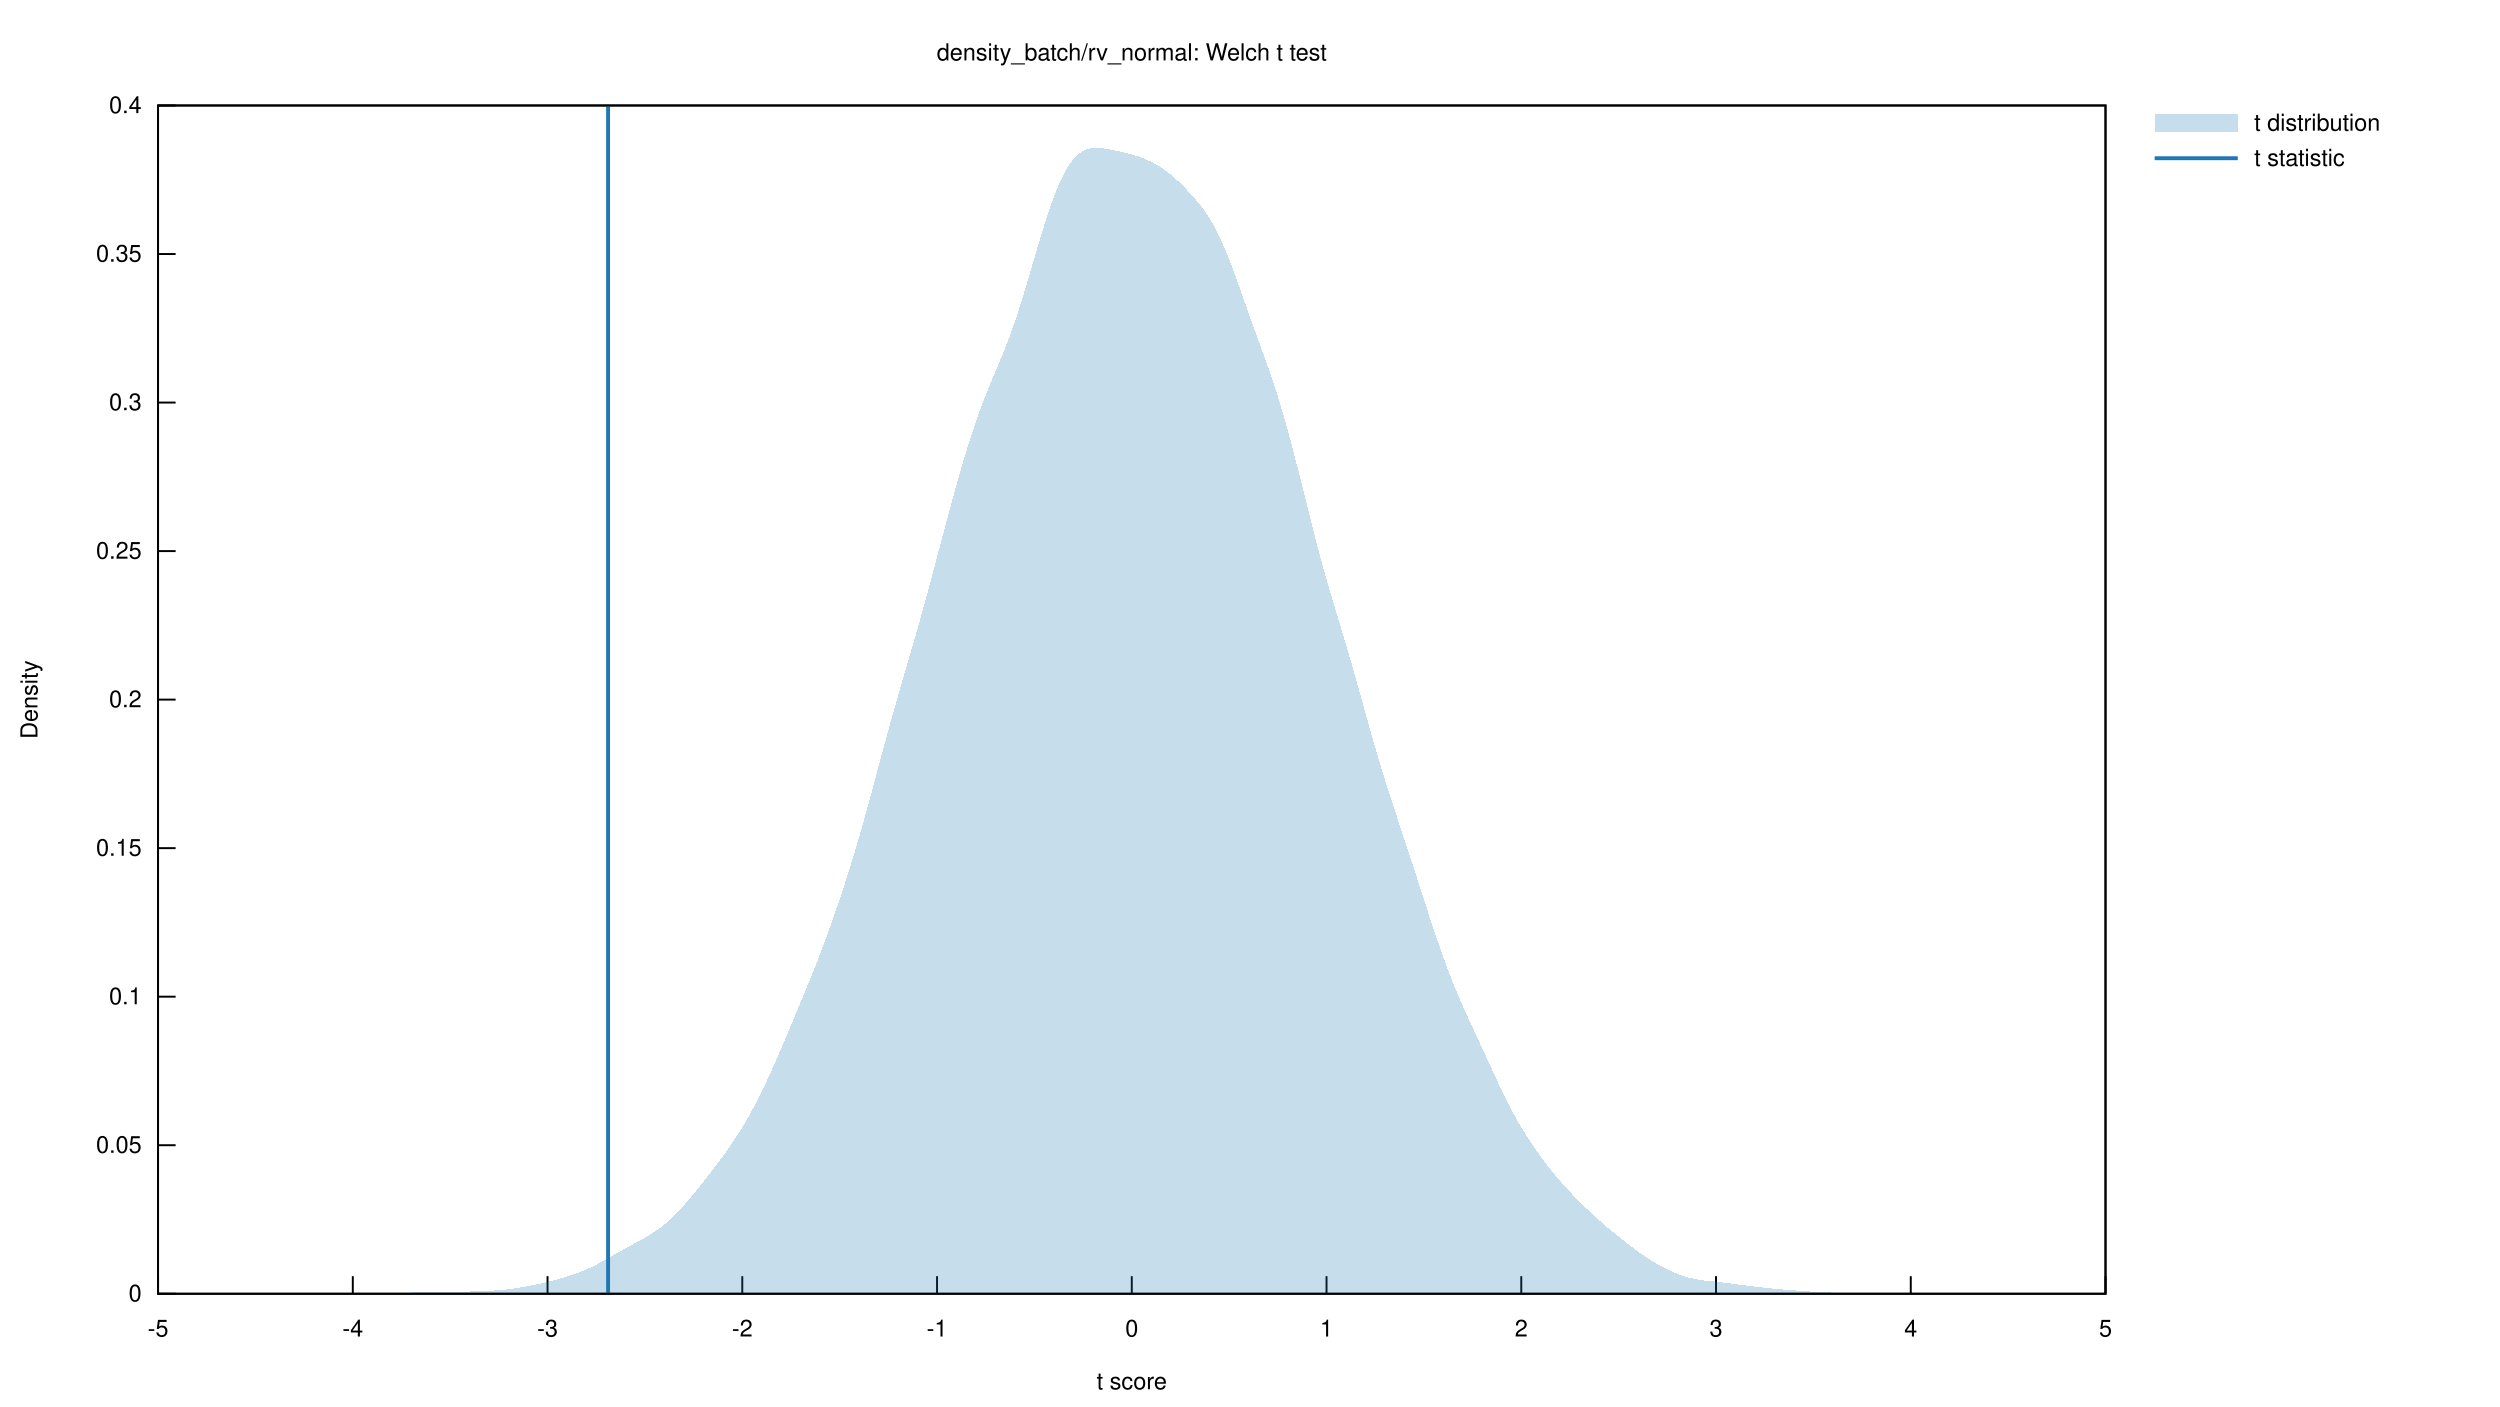
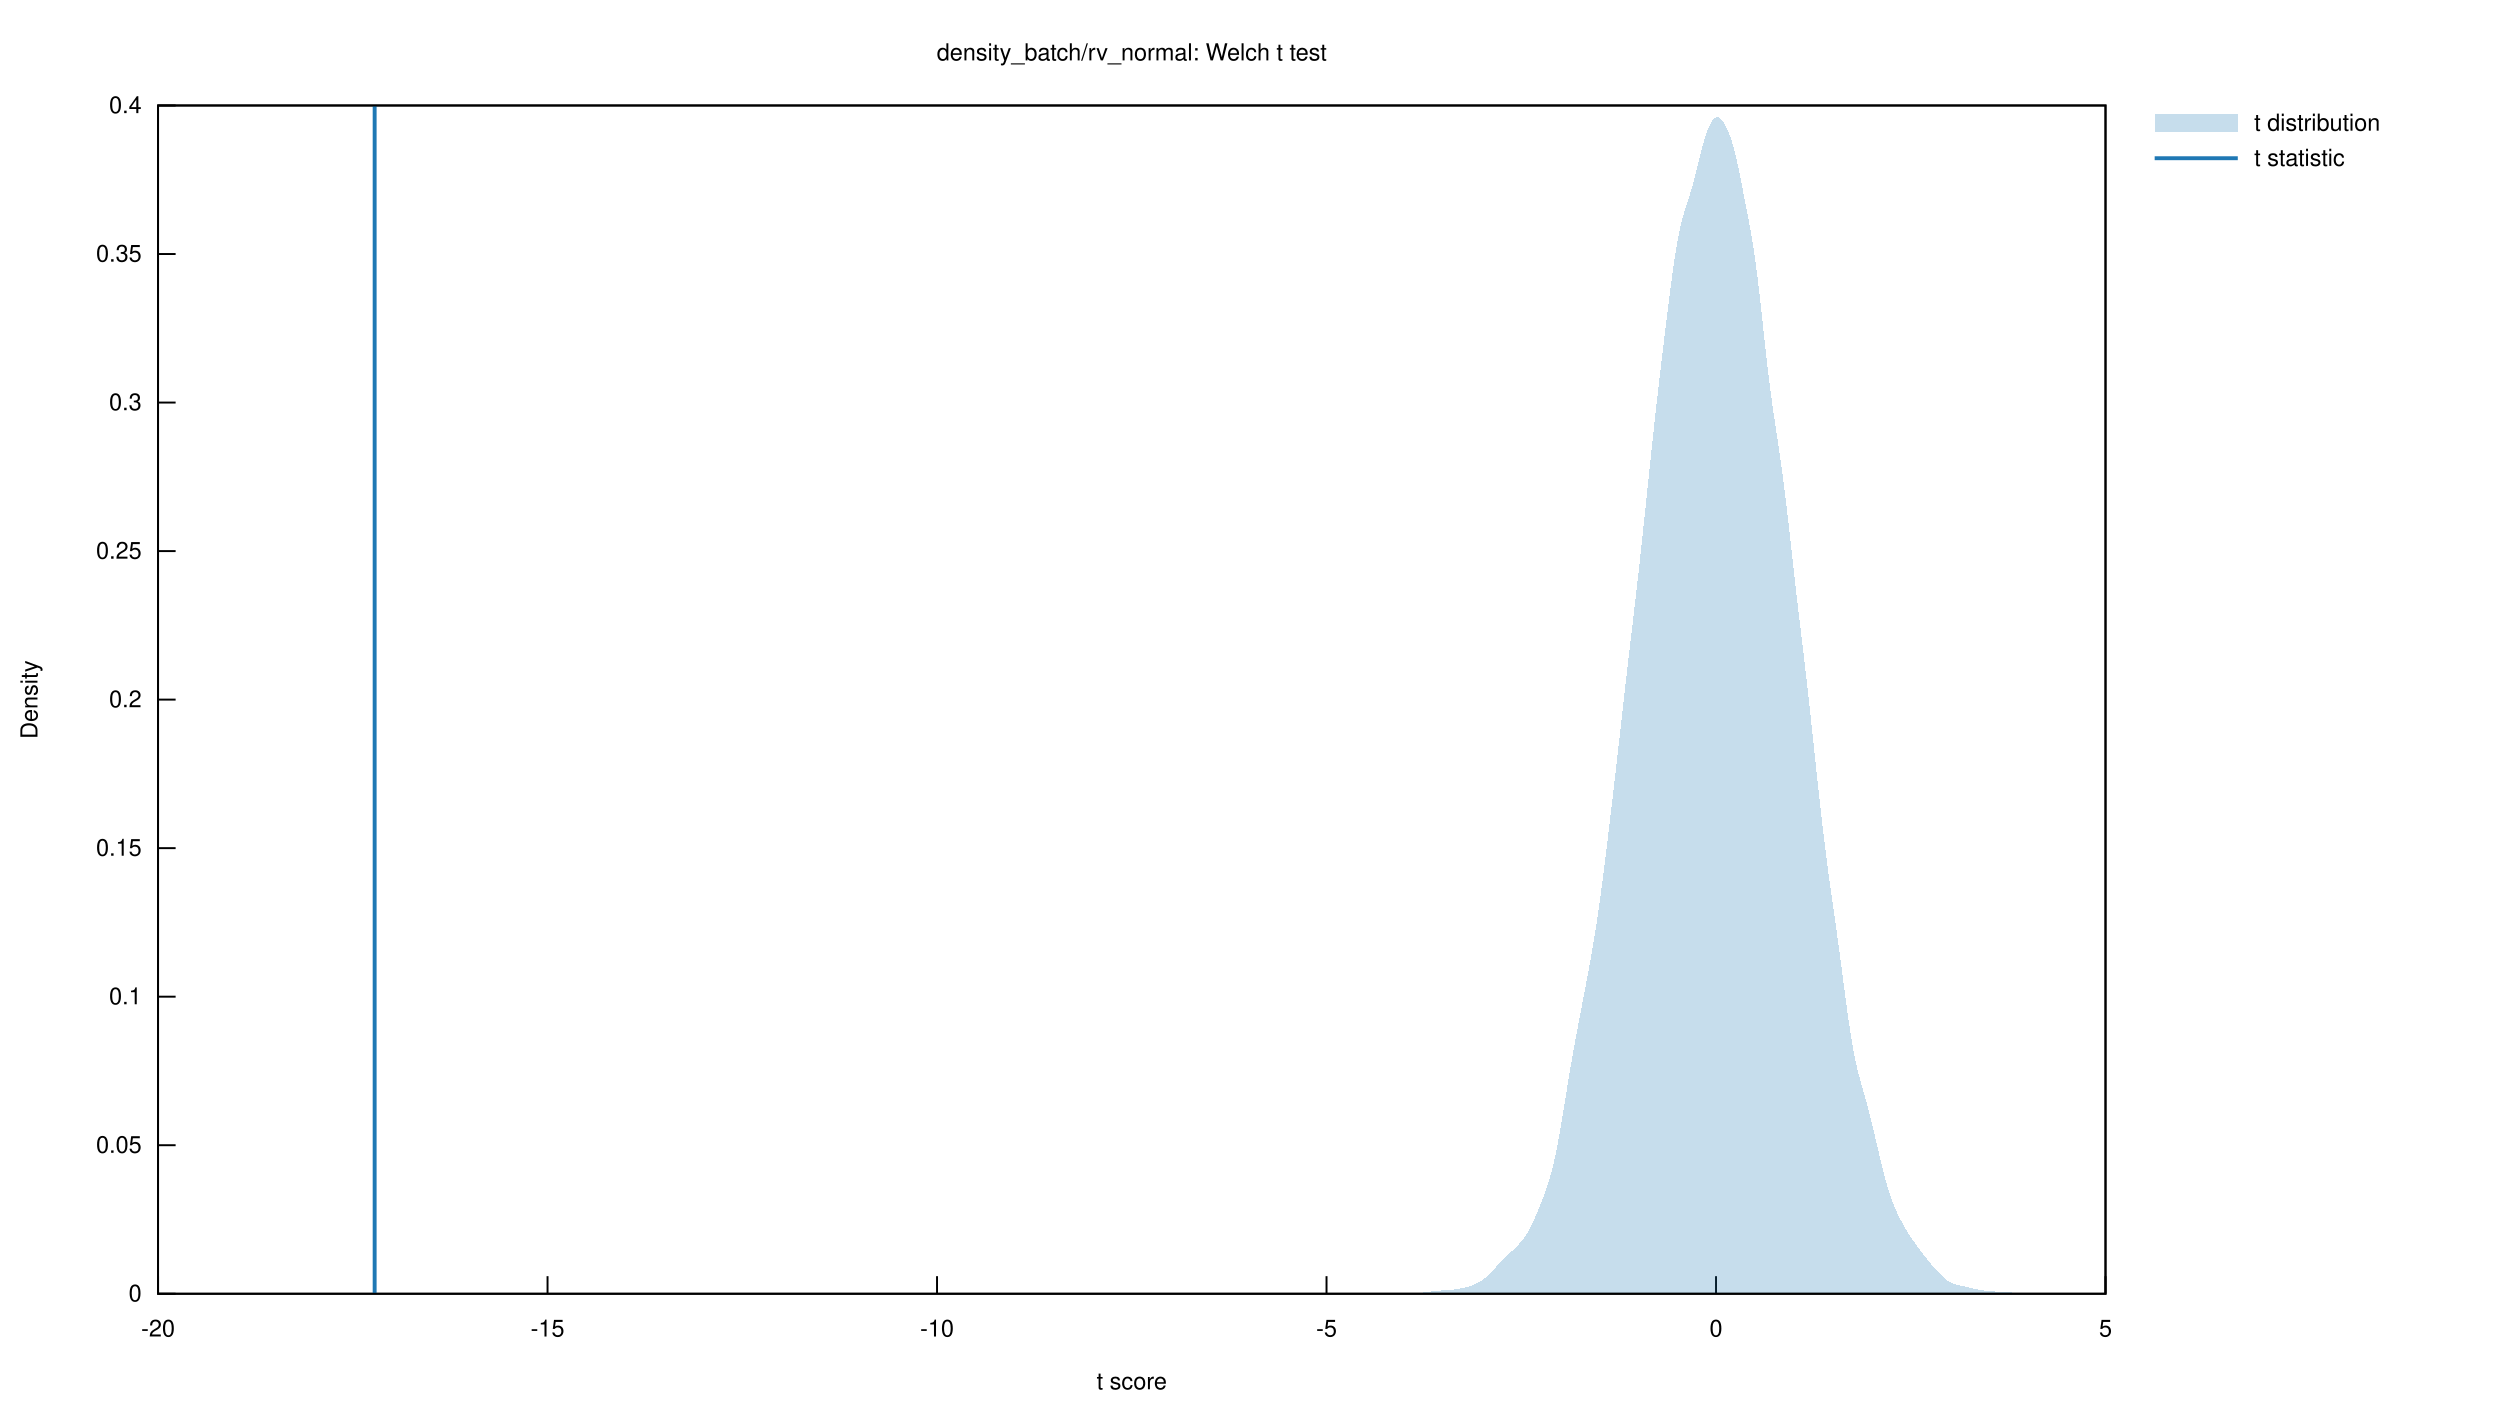
<svg xmlns="http://www.w3.org/2000/svg" xmlns:xlink="http://www.w3.org/1999/xlink" viewBox="0 0 1280 720">
  <g id="gnuplot_canvas">
    <rect x="0" y="0" width="1280" height="720" fill="none" />
    <defs>
      <circle id="gpDot" r="0.5" stroke-width="0.5" stroke="currentColor" />
      <path id="gpPt0" stroke-width="0.222" stroke="currentColor" d="M-1,0 h2 M0,-1 v2" />
      <path id="gpPt1" stroke-width="0.222" stroke="currentColor" d="M-1,-1 L1,1 M1,-1 L-1,1" />
      <path id="gpPt2" stroke-width="0.222" stroke="currentColor" d="M-1,0 L1,0 M0,-1 L0,1 M-1,-1 L1,1 M-1,1 L1,-1" />
      <rect id="gpPt3" stroke-width="0.222" stroke="currentColor" x="-1" y="-1" width="2" height="2" />
      <rect id="gpPt4" stroke-width="0.222" stroke="currentColor" fill="currentColor" x="-1" y="-1" width="2" height="2" />
      <circle id="gpPt5" stroke-width="0.222" stroke="currentColor" cx="0" cy="0" r="1" />
      <use xlink:href="#gpPt5" id="gpPt6" fill="currentColor" stroke="none" />
      <path id="gpPt7" stroke-width="0.222" stroke="currentColor" d="M0,-1.33 L-1.33,0.67 L1.33,0.67 z" />
      <use xlink:href="#gpPt7" id="gpPt8" fill="currentColor" stroke="none" />
      <use xlink:href="#gpPt7" id="gpPt9" stroke="currentColor" transform="rotate(180)" />
      <use xlink:href="#gpPt9" id="gpPt10" fill="currentColor" stroke="none" />
      <use xlink:href="#gpPt3" id="gpPt11" stroke="currentColor" transform="rotate(45)" />
      <use xlink:href="#gpPt11" id="gpPt12" fill="currentColor" stroke="none" />
      <path id="gpPt13" stroke-width="0.222" stroke="currentColor" d="M0,1.330 L1.265,0.411 L0.782,-1.067 L-0.782,-1.076 L-1.265,0.411 z" />
      <use xlink:href="#gpPt13" id="gpPt14" fill="currentColor" stroke="none" />
      <filter id="textbox" filterUnits="objectBoundingBox" x="0" y="0" height="1" width="1">
        <feFlood flood-color="white" flood-opacity="1" result="bgnd" />
        <feComposite in="SourceGraphic" in2="bgnd" operator="atop" />
      </filter>
      <filter id="greybox" filterUnits="objectBoundingBox" x="0" y="0" height="1" width="1">
        <feFlood flood-color="lightgrey" flood-opacity="1" result="grey" />
        <feComposite in="SourceGraphic" in2="grey" operator="atop" />
      </filter>
    </defs>
    <g fill="none" color="white" stroke="currentColor" stroke-width="1.00" stroke-linecap="butt" stroke-linejoin="miter">
</g>
    <g fill="none" color="black" stroke="currentColor" stroke-width="1.00" stroke-linecap="butt" stroke-linejoin="miter">
      <path stroke="black" d="M80.92,662.40 L89.92,662.40  " />
      <g transform="translate(72.53,666.30)" stroke="none" fill="black" font-family="Helvetica" font-size="12.00" text-anchor="end">
        <text>
          <tspan font-family="Helvetica"> 0</tspan>
        </text>
      </g>
    </g>
    <g fill="none" color="black" stroke="currentColor" stroke-width="1.00" stroke-linecap="butt" stroke-linejoin="miter">
      <path stroke="black" d="M80.92,586.35 L89.92,586.35  " />
      <g transform="translate(72.53,590.25)" stroke="none" fill="black" font-family="Helvetica" font-size="12.00" text-anchor="end">
        <text>
          <tspan font-family="Helvetica"> 0.05</tspan>
        </text>
      </g>
    </g>
    <g fill="none" color="black" stroke="currentColor" stroke-width="1.00" stroke-linecap="butt" stroke-linejoin="miter">
      <path stroke="black" d="M80.92,510.30 L89.92,510.30  " />
      <g transform="translate(72.53,514.20)" stroke="none" fill="black" font-family="Helvetica" font-size="12.00" text-anchor="end">
        <text>
          <tspan font-family="Helvetica"> 0.1</tspan>
        </text>
      </g>
    </g>
    <g fill="none" color="black" stroke="currentColor" stroke-width="1.00" stroke-linecap="butt" stroke-linejoin="miter">
      <path stroke="black" d="M80.92,434.25 L89.92,434.25  " />
      <g transform="translate(72.53,438.15)" stroke="none" fill="black" font-family="Helvetica" font-size="12.00" text-anchor="end">
        <text>
          <tspan font-family="Helvetica"> 0.15</tspan>
        </text>
      </g>
    </g>
    <g fill="none" color="black" stroke="currentColor" stroke-width="1.00" stroke-linecap="butt" stroke-linejoin="miter">
      <path stroke="black" d="M80.92,358.20 L89.92,358.20  " />
      <g transform="translate(72.53,362.10)" stroke="none" fill="black" font-family="Helvetica" font-size="12.00" text-anchor="end">
        <text>
          <tspan font-family="Helvetica"> 0.2</tspan>
        </text>
      </g>
    </g>
    <g fill="none" color="black" stroke="currentColor" stroke-width="1.00" stroke-linecap="butt" stroke-linejoin="miter">
      <path stroke="black" d="M80.92,282.16 L89.92,282.16  " />
      <g transform="translate(72.53,286.06)" stroke="none" fill="black" font-family="Helvetica" font-size="12.00" text-anchor="end">
        <text>
          <tspan font-family="Helvetica"> 0.25</tspan>
        </text>
      </g>
    </g>
    <g fill="none" color="black" stroke="currentColor" stroke-width="1.00" stroke-linecap="butt" stroke-linejoin="miter">
      <path stroke="black" d="M80.92,206.11 L89.92,206.11  " />
      <g transform="translate(72.53,210.01)" stroke="none" fill="black" font-family="Helvetica" font-size="12.00" text-anchor="end">
        <text>
          <tspan font-family="Helvetica"> 0.3</tspan>
        </text>
      </g>
    </g>
    <g fill="none" color="black" stroke="currentColor" stroke-width="1.00" stroke-linecap="butt" stroke-linejoin="miter">
      <path stroke="black" d="M80.92,130.06 L89.92,130.06  " />
      <g transform="translate(72.53,133.96)" stroke="none" fill="black" font-family="Helvetica" font-size="12.00" text-anchor="end">
        <text>
          <tspan font-family="Helvetica"> 0.35</tspan>
        </text>
      </g>
    </g>
    <g fill="none" color="black" stroke="currentColor" stroke-width="1.00" stroke-linecap="butt" stroke-linejoin="miter">
      <path stroke="black" d="M80.92,54.01 L89.92,54.01  " />
      <g transform="translate(72.53,57.91)" stroke="none" fill="black" font-family="Helvetica" font-size="12.00" text-anchor="end">
        <text>
          <tspan font-family="Helvetica"> 0.4</tspan>
        </text>
      </g>
    </g>
    <g fill="none" color="black" stroke="currentColor" stroke-width="1.00" stroke-linecap="butt" stroke-linejoin="miter">
      <path stroke="black" d="M80.92,662.40 L80.92,653.40  " />
      <g transform="translate(80.92,684.30)" stroke="none" fill="black" font-family="Helvetica" font-size="12.00" text-anchor="middle">
        <text>
-           <tspan font-family="Helvetica">-5</tspan>
-         </text>
-       </g>
-     </g>
-     <g fill="none" color="black" stroke="currentColor" stroke-width="1.00" stroke-linecap="butt" stroke-linejoin="miter">
-       <path stroke="black" d="M180.63,662.40 L180.63,653.40  " />
-       <g transform="translate(180.63,684.30)" stroke="none" fill="black" font-family="Helvetica" font-size="12.00" text-anchor="middle">
-         <text>
-           <tspan font-family="Helvetica">-4</tspan>
+           <tspan font-family="Helvetica">-20</tspan>
        </text>
      </g>
    </g>
    <g fill="none" color="black" stroke="currentColor" stroke-width="1.00" stroke-linecap="butt" stroke-linejoin="miter">
      <path stroke="black" d="M280.34,662.40 L280.34,653.40  " />
      <g transform="translate(280.34,684.30)" stroke="none" fill="black" font-family="Helvetica" font-size="12.00" text-anchor="middle">
        <text>
-           <tspan font-family="Helvetica">-3</tspan>
-         </text>
-       </g>
-     </g>
-     <g fill="none" color="black" stroke="currentColor" stroke-width="1.00" stroke-linecap="butt" stroke-linejoin="miter">
-       <path stroke="black" d="M380.05,662.40 L380.05,653.40  " />
-       <g transform="translate(380.05,684.30)" stroke="none" fill="black" font-family="Helvetica" font-size="12.00" text-anchor="middle">
-         <text>
-           <tspan font-family="Helvetica">-2</tspan>
+           <tspan font-family="Helvetica">-15</tspan>
        </text>
      </g>
    </g>
    <g fill="none" color="black" stroke="currentColor" stroke-width="1.00" stroke-linecap="butt" stroke-linejoin="miter">
      <path stroke="black" d="M479.76,662.40 L479.76,653.40  " />
      <g transform="translate(479.76,684.30)" stroke="none" fill="black" font-family="Helvetica" font-size="12.00" text-anchor="middle">
        <text>
-           <tspan font-family="Helvetica">-1</tspan>
-         </text>
-       </g>
-     </g>
-     <g fill="none" color="black" stroke="currentColor" stroke-width="1.00" stroke-linecap="butt" stroke-linejoin="miter">
-       <path stroke="black" d="M579.47,662.40 L579.47,653.40  " />
-       <g transform="translate(579.47,684.30)" stroke="none" fill="black" font-family="Helvetica" font-size="12.00" text-anchor="middle">
-         <text>
-           <tspan font-family="Helvetica"> 0</tspan>
+           <tspan font-family="Helvetica">-10</tspan>
        </text>
      </g>
    </g>
    <g fill="none" color="black" stroke="currentColor" stroke-width="1.00" stroke-linecap="butt" stroke-linejoin="miter">
      <path stroke="black" d="M679.18,662.40 L679.18,653.40  " />
      <g transform="translate(679.18,684.30)" stroke="none" fill="black" font-family="Helvetica" font-size="12.00" text-anchor="middle">
        <text>
-           <tspan font-family="Helvetica"> 1</tspan>
-         </text>
-       </g>
-     </g>
-     <g fill="none" color="black" stroke="currentColor" stroke-width="1.00" stroke-linecap="butt" stroke-linejoin="miter">
-       <path stroke="black" d="M778.89,662.40 L778.89,653.40  " />
-       <g transform="translate(778.89,684.30)" stroke="none" fill="black" font-family="Helvetica" font-size="12.00" text-anchor="middle">
-         <text>
-           <tspan font-family="Helvetica"> 2</tspan>
+           <tspan font-family="Helvetica">-5</tspan>
        </text>
      </g>
    </g>
    <g fill="none" color="black" stroke="currentColor" stroke-width="1.00" stroke-linecap="butt" stroke-linejoin="miter">
      <path stroke="black" d="M878.60,662.40 L878.60,653.40  " />
      <g transform="translate(878.60,684.30)" stroke="none" fill="black" font-family="Helvetica" font-size="12.00" text-anchor="middle">
        <text>
-           <tspan font-family="Helvetica"> 3</tspan>
-         </text>
-       </g>
-     </g>
-     <g fill="none" color="black" stroke="currentColor" stroke-width="1.00" stroke-linecap="butt" stroke-linejoin="miter">
-       <path stroke="black" d="M978.31,662.40 L978.31,653.40  " />
-       <g transform="translate(978.31,684.30)" stroke="none" fill="black" font-family="Helvetica" font-size="12.00" text-anchor="middle">
-         <text>
-           <tspan font-family="Helvetica"> 4</tspan>
+           <tspan font-family="Helvetica"> 0</tspan>
        </text>
      </g>
    </g>
    <g fill="none" color="black" stroke="currentColor" stroke-width="1.00" stroke-linecap="butt" stroke-linejoin="miter">
      <path stroke="black" d="M1078.02,662.40 L1078.02,653.40  " />
      <g transform="translate(1078.02,684.30)" stroke="none" fill="black" font-family="Helvetica" font-size="12.00" text-anchor="middle">
        <text>
          <tspan font-family="Helvetica"> 5</tspan>
        </text>
      </g>
    </g>
    <g fill="none" color="black" stroke="currentColor" stroke-width="1.00" stroke-linecap="butt" stroke-linejoin="miter">
</g>
    <g fill="none" color="black" stroke="currentColor" stroke-width="1.00" stroke-linecap="butt" stroke-linejoin="miter">
      <path stroke="black" d="M80.92,54.01 L80.92,662.40 L1078.02,662.40 L1078.02,54.01 L80.92,54.01 Z  " />
    </g>
    <g fill="none" color="black" stroke="currentColor" stroke-width="1.00" stroke-linecap="butt" stroke-linejoin="miter">
</g>
    <g id="gnuplot_plot_1">
      <g fill="none" color="black" stroke="currentColor" stroke-width="1.00" stroke-linecap="butt" stroke-linejoin="miter">
        <g transform="translate(1154.14,66.91)" stroke="none" fill="black" font-family="Helvetica" font-size="12.00" text-anchor="start">
          <text>
            <tspan font-family="Helvetica">t distribution</tspan>
          </text>
        </g>
      </g>
      <g fill="none" color="black" stroke="currentColor" stroke-width="1.00" stroke-linecap="butt" stroke-linejoin="miter">
        <g stroke="none" shape-rendering="crispEdges">
          <polygon fill="rgb( 31, 120, 180)" fill-opacity="0.25" points="1103.19,67.51 1145.75,67.51 1145.75,58.51 1103.19,58.51 " />
-           <polygon fill="rgb( 31, 120, 180)" fill-opacity="0.25" points="105.05,662.40 106.98,662.40 108.90,662.40 110.83,662.40 112.76,662.40 114.68,662.39 116.61,662.39 118.53,662.38 120.46,662.38 122.39,662.37 124.31,662.36 126.24,662.35 128.17,662.34 130.09,662.33 132.02,662.32 133.94,662.31 135.87,662.30 137.80,662.29 139.72,662.28 141.65,662.28 143.58,662.28 145.50,662.27 147.43,662.27 149.35,662.27 151.28,662.27 153.21,662.26 155.13,662.26 157.06,662.26 158.99,662.26 160.91,662.26 162.84,662.27 164.76,662.28 166.69,662.28 168.62,662.30 170.54,662.31 172.47,662.32 174.39,662.33 176.32,662.34 178.25,662.35 180.17,662.36 182.10,662.36 184.03,662.36 185.95,662.36 187.88,662.34 189.80,662.33 191.73,662.31 193.66,662.28 195.58,662.24 197.51,662.20 199.44,662.15 201.36,662.09 203.29,662.03 205.21,661.96 207.14,661.89 209.07,661.82 210.99,661.75 212.92,661.68 214.84,661.62 216.77,661.58 218.70,661.54 220.62,661.52 222.55,661.50 224.48,661.50 226.40,661.49 228.33,661.48 230.25,661.47 232.18,661.45 234.11,661.42 236.03,661.38 237.96,661.33 239.89,661.27 241.81,661.21 243.74,661.15 245.66,661.08 247.59,661.00 249.52,660.92 251.44,660.82 253.37,660.70 255.30,660.56 257.22,660.39 259.15,660.19 261.07,659.97 263.00,659.71 264.93,659.43 266.85,659.12 268.78,658.79 270.70,658.44 272.63,658.06 274.56,657.67 276.48,657.25 278.41,656.80 280.34,656.33 282.26,655.84 284.19,655.33 286.11,654.80 288.04,654.24 289.97,653.66 291.89,653.05 293.82,652.41 295.75,651.73 297.67,651.00 299.60,650.21 301.52,649.36 303.45,648.44 305.38,647.47 307.30,646.44 309.23,645.37 311.15,644.28 313.08,643.17 315.01,642.07 316.93,640.97 318.86,639.90 320.79,638.85 322.71,637.81 324.64,636.78 326.56,635.74 328.49,634.69 330.42,633.60 332.34,632.46 334.27,631.25 336.20,629.95 338.12,628.55 340.05,627.04 341.97,625.40 343.90,623.64 345.83,621.75 347.75,619.74 349.68,617.63 351.61,615.44 353.53,613.17 355.46,610.85 357.38,608.48 359.31,606.08 361.24,603.65 363.16,601.18 365.09,598.68 367.01,596.14 368.94,593.56 370.87,590.92 372.79,588.21 374.72,585.42 376.65,582.54 378.57,579.55 380.50,576.44 382.42,573.18 384.35,569.78 386.28,566.21 388.20,562.49 390.13,558.61 392.06,554.58 393.98,550.41 395.91,546.12 397.83,541.74 399.76,537.27 401.69,532.75 403.61,528.19 405.54,523.60 407.46,519.00 409.39,514.38 411.32,509.74 413.24,505.07 415.17,500.33 417.10,495.52 419.02,490.61 420.95,485.57 422.87,480.41 424.80,475.11 426.73,469.67 428.65,464.10 430.58,458.39 432.51,452.53 434.43,446.51 436.36,440.32 438.28,433.94 440.21,427.36 442.14,420.60 444.06,413.66 445.99,406.60 447.92,399.45 449.84,392.27 451.77,385.11 453.69,378.03 455.62,371.04 457.55,364.16 459.47,357.40 461.40,350.72 463.32,344.09 465.25,337.48 467.18,330.85 469.10,324.14 471.03,317.35 472.96,310.44 474.88,303.42 476.81,296.29 478.73,289.08 480.66,281.81 482.59,274.54 484.51,267.30 486.44,260.13 488.37,253.08 490.29,246.18 492.22,239.47 494.14,232.98 496.07,226.73 498.00,220.76 499.92,215.07 501.85,209.67 503.77,204.56 505.70,199.69 507.63,195.00 509.55,190.43 511.48,185.86 513.41,181.21 515.33,176.37 517.26,171.28 519.18,165.87 521.11,160.15 523.04,154.12 524.96,147.83 526.89,141.36 528.82,134.79 530.74,128.23 532.67,121.77 534.59,115.50 536.52,109.53 538.45,103.92 540.37,98.74 542.30,94.07 544.23,89.94 546.15,86.37 548.08,83.37 550.00,80.94 551.93,79.05 553.86,77.65 555.78,76.68 557.71,76.08 559.63,75.78 561.56,75.72 563.49,75.83 565.41,76.06 567.34,76.37 569.27,76.72 571.19,77.10 573.12,77.51 575.04,77.93 576.97,78.39 578.90,78.88 580.82,79.44 582.75,80.06 584.68,80.76 586.60,81.54 588.53,82.41 590.45,83.37 592.38,84.44 594.31,85.63 596.23,86.93 598.16,88.37 600.09,89.93 602.01,91.62 603.94,93.42 605.86,95.33 607.79,97.31 609.72,99.39 611.64,101.55 613.57,103.83 615.49,106.27 617.42,108.92 619.35,111.84 621.27,115.09 623.20,118.71 625.13,122.72 627.05,127.11 628.98,131.86 630.90,136.90 632.83,142.16 634.76,147.55 636.68,153.01 638.61,158.46 640.54,163.86 642.46,169.20 644.39,174.50 646.31,179.80 648.24,185.15 650.17,190.63 652.09,196.31 654.02,202.26 655.94,208.51 657.87,215.10 659.80,222.01 661.72,229.22 663.65,236.68 665.58,244.32 667.50,252.05 669.43,259.79 671.35,267.46 673.28,274.97 675.21,282.28 677.13,289.35 679.06,296.18 680.99,302.81 682.91,309.28 684.84,315.67 686.76,322.04 688.69,328.47 690.62,335.01 692.54,341.67 694.47,348.46 696.40,355.33 698.32,362.26 700.25,369.17 702.17,376.00 704.10,382.69 706.03,389.22 707.95,395.57 709.88,401.74 711.80,407.75 713.73,413.66 715.66,419.50 717.58,425.32 719.51,431.15 721.44,437.01 723.36,442.92 725.29,448.87 727.21,454.84 729.14,460.80 731.07,466.74 732.99,472.61 734.92,478.38 736.85,484.02 738.77,489.49 740.70,494.78 742.62,499.85 744.55,504.72 746.48,509.37 748.40,513.85 750.33,518.17 752.25,522.39 754.18,526.55 756.11,530.68 758.03,534.83 759.96,539.00 761.89,543.19 763.81,547.39 765.74,551.57 767.66,555.70 769.59,559.74 771.52,563.65 773.44,567.41 775.37,571.01 777.30,574.43 779.22,577.69 781.15,580.81 783.07,583.80 785.00,586.67 786.93,589.46 788.85,592.15 790.78,594.77 792.71,597.29 794.63,599.74 796.56,602.09 798.48,604.35 800.41,606.54 802.34,608.65 804.26,610.69 806.19,612.69 808.11,614.65 810.04,616.57 811.97,618.45 813.89,620.30 815.82,622.11 817.75,623.88 819.67,625.59 821.60,627.26 823.52,628.89 825.45,630.48 827.38,632.04 829.30,633.58 831.23,635.09 833.16,636.59 835.08,638.07 837.01,639.52 838.93,640.93 840.86,642.30 842.79,643.62 844.71,644.87 846.64,646.07 848.56,647.21 850.49,648.28 852.42,649.30 854.34,650.25 856.27,651.13 858.20,651.95 860.12,652.70 862.05,653.36 863.97,653.95 865.90,654.44 867.83,654.86 869.75,655.20 871.68,655.49 873.61,655.73 875.53,655.94 877.46,656.13 879.38,656.33 881.31,656.54 883.24,656.77 885.16,657.01 887.09,657.26 889.02,657.52 890.94,657.78 892.87,658.04 894.79,658.29 896.72,658.53 898.65,658.76 900.57,658.99 902.50,659.20 904.42,659.41 906.35,659.61 908.28,659.80 910.20,659.99 912.13,660.16 914.06,660.33 915.98,660.48 917.91,660.63 919.83,660.77 921.76,660.91 923.69,661.04 925.61,661.17 927.54,661.29 929.47,661.40 931.39,661.51 933.32,661.60 935.24,661.68 937.17,661.75 939.10,661.81 941.02,661.85 942.95,661.89 944.88,661.91 946.80,661.93 948.73,661.95 950.65,661.96 952.58,661.97 954.51,661.98 956.43,661.99 958.36,662.01 960.28,662.02 962.21,662.05 964.14,662.08 966.06,662.11 967.99,662.14 969.92,662.18 971.84,662.21 973.77,662.24 975.69,662.27 977.62,662.29 979.55,662.30 981.47,662.32 983.40,662.32 985.33,662.33 987.25,662.33 989.18,662.34 991.10,662.34 993.03,662.34 994.96,662.34 996.88,662.35 998.81,662.35 1000.73,662.36 1002.66,662.37 1004.59,662.37 1006.51,662.38 1008.44,662.38 1010.37,662.38 1012.29,662.38 1014.22,662.38 1016.14,662.38 1018.07,662.38 1020.00,662.38 1021.92,662.37 1023.85,662.36 1025.78,662.36 1027.70,662.35 1029.63,662.35 1031.55,662.34 1033.48,662.34 1035.41,662.34 1037.33,662.35 1039.26,662.35 1041.19,662.35 1043.11,662.36 1045.04,662.37 1046.96,662.37 1048.89,662.38 1050.82,662.38 1052.74,662.39 1054.67,662.39 1056.59,662.39 1058.52,662.40 1060.45,662.40 1062.37,662.40 1064.30,662.40 1066.23,662.40 1066.23,662.40 1064.30,662.40 1062.37,662.40 1060.45,662.40 1058.52,662.40 1056.59,662.40 1054.67,662.40 1052.74,662.40 1050.82,662.40 1048.89,662.40 1046.96,662.40 1045.04,662.40 1043.11,662.40 1041.19,662.40 1039.26,662.40 1037.33,662.40 1035.41,662.40 1033.48,662.40 1031.55,662.40 1029.63,662.40 1027.70,662.40 1025.78,662.40 1023.85,662.40 1021.92,662.40 1020.00,662.40 1018.07,662.40 1016.14,662.40 1014.22,662.40 1012.29,662.40 1010.37,662.40 1008.44,662.40 1006.51,662.40 1004.59,662.40 1002.66,662.40 1000.73,662.40 998.81,662.40 996.88,662.40 994.96,662.40 993.03,662.40 991.10,662.40 989.18,662.40 987.25,662.40 985.33,662.40 983.40,662.40 981.47,662.40 979.55,662.40 977.62,662.40 975.69,662.40 973.77,662.40 971.84,662.40 969.92,662.40 967.99,662.40 966.06,662.40 964.14,662.40 962.21,662.40 960.28,662.40 958.36,662.40 956.43,662.40 954.51,662.40 952.58,662.40 950.65,662.40 948.73,662.40 946.80,662.40 944.88,662.40 942.95,662.40 941.02,662.40 939.10,662.40 937.17,662.40 935.24,662.40 933.32,662.40 931.39,662.40 929.47,662.40 927.54,662.40 925.61,662.40 923.69,662.40 921.76,662.40 919.83,662.40 917.91,662.40 915.98,662.40 914.06,662.40 912.13,662.40 910.20,662.40 908.28,662.40 906.35,662.40 904.42,662.40 902.50,662.40 900.57,662.40 898.65,662.40 896.72,662.40 894.79,662.40 892.87,662.40 890.94,662.40 889.02,662.40 887.09,662.40 885.16,662.40 883.24,662.40 881.31,662.40 879.38,662.40 877.46,662.40 875.53,662.40 873.61,662.40 871.68,662.40 869.75,662.40 867.83,662.40 865.90,662.40 863.97,662.40 862.05,662.40 860.12,662.40 858.20,662.40 856.27,662.40 854.34,662.40 852.42,662.40 850.49,662.40 848.56,662.40 846.64,662.40 844.71,662.40 842.79,662.40 840.86,662.40 838.93,662.40 837.01,662.40 835.08,662.40 833.16,662.40 831.23,662.40 829.30,662.40 827.38,662.40 825.45,662.40 823.52,662.40 821.60,662.40 819.67,662.40 817.75,662.40 815.82,662.40 813.89,662.40 811.97,662.40 810.04,662.40 808.11,662.40 806.19,662.40 804.26,662.40 802.34,662.40 800.41,662.40 798.48,662.40 796.56,662.40 794.63,662.40 792.71,662.40 790.78,662.40 788.85,662.40 786.93,662.40 785.00,662.40 783.07,662.40 781.15,662.40 779.22,662.40 777.30,662.40 775.37,662.40 773.44,662.40 771.52,662.40 769.59,662.40 767.66,662.40 765.74,662.40 763.81,662.40 761.89,662.40 759.96,662.40 758.03,662.40 756.11,662.40 754.18,662.40 752.25,662.40 750.33,662.40 748.40,662.40 746.48,662.40 744.55,662.40 742.62,662.40 740.70,662.40 738.77,662.40 736.85,662.40 734.92,662.40 732.99,662.40 731.07,662.40 729.14,662.40 727.21,662.40 725.29,662.40 723.36,662.40 721.44,662.40 719.51,662.40 717.58,662.40 715.66,662.40 713.73,662.40 711.80,662.40 709.88,662.40 707.95,662.40 706.03,662.40 704.10,662.40 702.17,662.40 700.25,662.40 698.32,662.40 696.40,662.40 694.47,662.40 692.54,662.40 690.62,662.40 688.69,662.40 686.76,662.40 684.84,662.40 682.91,662.40 680.99,662.40 679.06,662.40 677.13,662.40 675.21,662.40 673.28,662.40 671.35,662.40 669.43,662.40 667.50,662.40 665.58,662.40 663.65,662.40 661.72,662.40 659.80,662.40 657.87,662.40 655.94,662.40 654.02,662.40 652.09,662.40 650.17,662.40 648.24,662.40 646.31,662.40 644.39,662.40 642.46,662.40 640.54,662.40 638.61,662.40 636.68,662.40 634.76,662.40 632.83,662.40 630.90,662.40 628.98,662.40 627.05,662.40 625.13,662.40 623.20,662.40 621.27,662.40 619.35,662.40 617.42,662.40 615.49,662.40 613.57,662.40 611.64,662.40 609.72,662.40 607.79,662.40 605.86,662.40 603.94,662.40 602.01,662.40 600.09,662.40 598.16,662.40 596.23,662.40 594.31,662.40 592.38,662.40 590.45,662.40 588.53,662.40 586.60,662.40 584.68,662.40 582.75,662.40 580.82,662.40 578.90,662.40 576.97,662.40 575.04,662.40 573.12,662.40 571.19,662.40 569.27,662.40 567.34,662.40 565.41,662.40 563.49,662.40 561.56,662.40 559.63,662.40 557.71,662.40 555.78,662.40 553.86,662.40 551.93,662.40 550.00,662.40 548.08,662.40 546.15,662.40 544.23,662.40 542.30,662.40 540.37,662.40 538.45,662.40 536.52,662.40 534.59,662.40 532.67,662.40 530.74,662.40 528.82,662.40 526.89,662.40 524.96,662.40 523.04,662.40 521.11,662.40 519.18,662.40 517.26,662.40 515.33,662.40 513.41,662.40 511.48,662.40 509.55,662.40 507.63,662.40 505.70,662.40 503.77,662.40 501.85,662.40 499.92,662.40 498.00,662.40 496.07,662.40 494.14,662.40 492.22,662.40 490.29,662.40 488.37,662.40 486.44,662.40 484.51,662.40 482.59,662.40 480.66,662.40 478.73,662.40 476.81,662.40 474.88,662.40 472.96,662.40 471.03,662.40 469.10,662.40 467.18,662.40 465.25,662.40 463.32,662.40 461.40,662.40 459.47,662.40 457.55,662.40 455.62,662.40 453.69,662.40 451.77,662.40 449.84,662.40 447.92,662.40 445.99,662.40 444.06,662.40 442.14,662.40 440.21,662.40 438.28,662.40 436.36,662.40 434.43,662.40 432.51,662.40 430.58,662.40 428.65,662.40 426.73,662.40 424.80,662.40 422.87,662.40 420.95,662.40 419.02,662.40 417.10,662.40 415.17,662.40 413.24,662.40 411.32,662.40 409.39,662.40 407.46,662.40 405.54,662.40 403.61,662.40 401.69,662.40 399.76,662.40 397.83,662.40 395.91,662.40 393.98,662.40 392.06,662.40 390.13,662.40 388.20,662.40 386.28,662.40 384.35,662.40 382.42,662.40 380.50,662.40 378.57,662.40 376.65,662.40 374.72,662.40 372.79,662.40 370.87,662.40 368.94,662.40 367.01,662.40 365.09,662.40 363.16,662.40 361.24,662.40 359.31,662.40 357.38,662.40 355.46,662.40 353.53,662.40 351.61,662.40 349.68,662.40 347.75,662.40 345.83,662.40 343.90,662.40 341.97,662.40 340.05,662.40 338.12,662.40 336.20,662.40 334.27,662.40 332.34,662.40 330.42,662.40 328.49,662.40 326.56,662.40 324.64,662.40 322.71,662.40 320.79,662.40 318.86,662.40 316.93,662.40 315.01,662.40 313.08,662.40 311.15,662.40 309.23,662.40 307.30,662.40 305.38,662.40 303.45,662.40 301.52,662.40 299.60,662.40 297.67,662.40 295.75,662.40 293.82,662.40 291.89,662.40 289.97,662.40 288.04,662.40 286.11,662.40 284.19,662.40 282.26,662.40 280.34,662.40 278.41,662.40 276.48,662.40 274.56,662.40 272.63,662.40 270.70,662.40 268.78,662.40 266.85,662.40 264.93,662.40 263.00,662.40 261.07,662.40 259.15,662.40 257.22,662.40 255.30,662.40 253.37,662.40 251.44,662.40 249.52,662.40 247.59,662.40 245.66,662.40 243.74,662.40 241.81,662.40 239.89,662.40 237.96,662.40 236.03,662.40 234.11,662.40 232.18,662.40 230.25,662.40 228.33,662.40 226.40,662.40 224.48,662.40 222.55,662.40 220.62,662.40 218.70,662.40 216.77,662.40 214.84,662.40 212.92,662.40 210.99,662.40 209.07,662.40 207.14,662.40 205.21,662.40 203.29,662.40 201.36,662.40 199.44,662.40 197.51,662.40 195.58,662.40 193.66,662.40 191.73,662.40 189.80,662.40 187.88,662.40 185.95,662.40 184.03,662.40 182.10,662.40 180.17,662.40 178.25,662.40 176.32,662.40 174.39,662.40 172.47,662.40 170.54,662.40 168.62,662.40 166.69,662.40 164.76,662.40 162.84,662.40 160.91,662.40 158.99,662.40 157.06,662.40 155.13,662.40 153.21,662.40 151.28,662.40 149.35,662.40 147.43,662.40 145.50,662.40 143.58,662.40 141.65,662.40 139.72,662.40 137.80,662.40 135.87,662.40 133.94,662.40 132.02,662.40 130.09,662.40 128.17,662.40 126.24,662.40 124.31,662.40 122.39,662.40 120.46,662.40 118.53,662.40 116.61,662.40 114.68,662.40 112.76,662.40 110.83,662.40 108.90,662.40 106.98,662.40 105.05,662.40 " />
+           <polygon fill="rgb( 31, 120, 180)" fill-opacity="0.25" points="675.55,662.40 676.32,662.40 677.09,662.40 677.86,662.40 678.63,662.40 679.41,662.39 680.18,662.39 680.95,662.39 681.72,662.38 682.49,662.38 683.26,662.37 684.03,662.37 684.80,662.36 685.57,662.35 686.34,662.35 687.11,662.34 687.89,662.34 688.66,662.34 689.43,662.34 690.20,662.35 690.97,662.35 691.74,662.35 692.51,662.36 693.28,662.36 694.05,662.36 694.82,662.36 695.60,662.35 696.37,662.35 697.14,662.34 697.91,662.33 698.68,662.32 699.45,662.31 700.22,662.30 700.99,662.29 701.76,662.28 702.53,662.28 703.30,662.28 704.08,662.29 704.85,662.29 705.62,662.29 706.39,662.30 707.16,662.30 707.93,662.30 708.70,662.29 709.47,662.28 710.24,662.26 711.01,662.25 711.79,662.23 712.56,662.21 713.33,662.19 714.10,662.17 714.87,662.16 715.64,662.15 716.41,662.14 717.18,662.14 717.95,662.14 718.72,662.14 719.49,662.14 720.27,662.14 721.04,662.13 721.81,662.13 722.58,662.12 723.35,662.10 724.12,662.08 724.89,662.05 725.66,662.01 726.43,661.96 727.20,661.90 727.98,661.83 728.75,661.75 729.52,661.66 730.29,661.56 731.06,661.45 731.83,661.35 732.60,661.24 733.37,661.14 734.14,661.04 734.91,660.95 735.68,660.88 736.46,660.81 737.23,660.76 738.00,660.72 738.77,660.68 739.54,660.65 740.31,660.62 741.08,660.57 741.85,660.52 742.62,660.46 743.39,660.38 744.16,660.29 744.94,660.18 745.71,660.06 746.48,659.93 747.25,659.79 748.02,659.64 748.79,659.49 749.56,659.33 750.33,659.15 751.10,658.96 751.87,658.75 752.65,658.52 753.42,658.25 754.19,657.95 754.96,657.62 755.73,657.26 756.50,656.86 757.27,656.42 758.04,655.96 758.81,655.46 759.58,654.93 760.35,654.35 761.13,653.73 761.90,653.05 762.67,652.32 763.44,651.54 764.21,650.71 764.98,649.84 765.75,648.94 766.52,648.04 767.29,647.15 768.06,646.29 768.84,645.46 769.61,644.67 770.38,643.92 771.15,643.20 771.92,642.51 772.69,641.81 773.46,641.12 774.23,640.42 775.00,639.69 775.77,638.95 776.54,638.17 777.32,637.37 778.09,636.52 778.86,635.63 779.63,634.68 780.40,633.65 781.17,632.53 781.94,631.32 782.71,630.00 783.48,628.57 784.25,627.04 785.03,625.42 785.80,623.71 786.57,621.94 787.34,620.11 788.11,618.24 788.88,616.32 789.65,614.36 790.42,612.33 791.19,610.21 791.96,607.99 792.73,605.61 793.51,603.06 794.28,600.29 795.05,597.26 795.82,593.96 796.59,590.37 797.36,586.50 798.13,582.36 798.90,577.99 799.67,573.43 800.44,568.74 801.22,563.99 801.99,559.23 802.76,554.52 803.53,549.88 804.30,545.34 805.07,540.92 805.84,536.60 806.61,532.39 807.38,528.25 808.15,524.16 808.92,520.12 809.70,516.09 810.47,512.06 811.24,508.02 812.01,503.94 812.78,499.83 813.55,495.64 814.32,491.37 815.09,486.98 815.86,482.45 816.63,477.74 817.41,472.83 818.18,467.69 818.95,462.32 819.72,456.72 820.49,450.90 821.26,444.89 822.03,438.72 822.80,432.41 823.57,426.01 824.34,419.53 825.11,412.99 825.89,406.40 826.66,399.76 827.43,393.07 828.20,386.32 828.97,379.52 829.74,372.68 830.51,365.83 831.28,358.99 832.05,352.19 832.82,345.45 833.60,338.80 834.37,332.21 835.14,325.68 835.91,319.17 836.68,312.63 837.45,306.02 838.22,299.31 838.99,292.48 839.76,285.50 840.53,278.39 841.30,271.18 842.08,263.87 842.85,256.51 843.62,249.12 844.39,241.75 845.16,234.42 845.93,227.16 846.70,220.00 847.47,212.97 848.24,206.07 849.01,199.30 849.79,192.66 850.56,186.12 851.33,179.67 852.10,173.28 852.87,166.94 853.64,160.67 854.41,154.48 855.18,148.43 855.95,142.58 856.72,137.00 857.49,131.77 858.27,126.94 859.04,122.54 859.81,118.61 860.58,115.11 861.35,112.01 862.12,109.25 862.89,106.73 863.66,104.35 864.43,102.02 865.20,99.64 865.98,97.13 866.75,94.45 867.52,91.58 868.29,88.55 869.06,85.40 869.83,82.21 870.60,79.05 871.37,76.02 872.14,73.17 872.91,70.55 873.68,68.21 874.46,66.15 875.23,64.38 876.00,62.90 876.77,61.72 877.54,60.85 878.31,60.28 879.08,60.04 879.85,60.12 880.62,60.50 881.39,61.18 882.17,62.13 882.94,63.31 883.71,64.73 884.48,66.36 885.25,68.21 886.02,70.31 886.79,72.69 887.56,75.35 888.33,78.32 889.10,81.58 889.87,85.09 890.65,88.81 891.42,92.66 892.19,96.59 892.96,100.55 893.73,104.52 894.50,108.49 895.27,112.52 896.04,116.68 896.81,121.06 897.58,125.76 898.36,130.86 899.13,136.42 899.90,142.45 900.67,148.91 901.44,155.72 902.21,162.76 902.98,169.89 903.75,176.98 904.52,183.87 905.29,190.50 906.06,196.78 906.84,202.71 907.61,208.32 908.38,213.66 909.15,218.83 909.92,223.92 910.69,229.04 911.46,234.30 912.23,239.77 913.00,245.51 913.77,251.54 914.55,257.88 915.32,264.47 916.09,271.25 916.86,278.16 917.63,285.11 918.40,292.02 919.17,298.84 919.94,305.54 920.71,312.12 921.48,318.61 922.25,325.04 923.03,331.49 923.80,337.99 924.57,344.61 925.34,351.36 926.11,358.27 926.88,365.31 927.65,372.48 928.42,379.73 929.19,387.01 929.96,394.26 930.74,401.45 931.51,408.51 932.28,415.41 933.05,422.12 933.82,428.61 934.59,434.88 935.36,440.93 936.13,446.77 936.90,452.43 937.67,457.96 938.44,463.41 939.22,468.82 939.99,474.26 940.76,479.77 941.53,485.39 942.30,491.11 943.07,496.94 943.84,502.83 944.61,508.70 945.38,514.48 946.15,520.08 946.93,525.42 947.70,530.42 948.47,535.03 949.24,539.25 950.01,543.07 950.78,546.53 951.55,549.70 952.32,552.64 953.09,555.42 953.86,558.13 954.63,560.83 955.41,563.58 956.18,566.40 956.95,569.33 957.72,572.36 958.49,575.48 959.26,578.69 960.03,581.97 960.80,585.28 961.57,588.60 962.34,591.91 963.12,595.16 963.89,598.33 964.66,601.39 965.43,604.30 966.20,607.05 966.97,609.62 967.74,612.00 968.51,614.20 969.28,616.23 970.05,618.10 970.82,619.85 971.60,621.49 972.37,623.05 973.14,624.55 973.91,626.00 974.68,627.40 975.45,628.76 976.22,630.08 976.99,631.34 977.76,632.56 978.53,633.72 979.31,634.84 980.08,635.92 980.85,636.98 981.62,638.02 982.39,639.05 983.16,640.08 983.93,641.12 984.70,642.15 985.47,643.18 986.24,644.18 987.01,645.16 987.79,646.11 988.56,647.03 989.33,647.92 990.10,648.79 990.87,649.64 991.64,650.47 992.41,651.29 993.18,652.09 993.95,652.88 994.72,653.64 995.50,654.35 996.27,655.02 997.04,655.61 997.81,656.14 998.58,656.59 999.35,656.97 1000.12,657.28 1000.89,657.53 1001.66,657.74 1002.43,657.92 1003.20,658.09 1003.98,658.25 1004.75,658.41 1005.52,658.58 1006.29,658.76 1007.06,658.94 1007.83,659.13 1008.60,659.31 1009.37,659.49 1010.14,659.66 1010.91,659.82 1011.68,659.98 1012.46,660.13 1013.23,660.28 1014.00,660.42 1014.77,660.56 1015.54,660.70 1016.31,660.82 1017.08,660.93 1017.85,661.03 1018.62,661.10 1019.39,661.16 1020.17,661.20 1020.94,661.23 1021.71,661.25 1022.48,661.26 1023.25,661.28 1024.02,661.30 1024.79,661.33 1025.56,661.37 1026.33,661.42 1027.10,661.48 1027.87,661.55 1028.65,661.62 1029.42,661.69 1030.19,661.76 1030.96,661.82 1031.73,661.88 1032.50,661.93 1033.27,661.97 1034.04,662.01 1034.81,662.04 1035.58,662.07 1036.36,662.09 1037.13,662.11 1037.90,662.14 1038.67,662.16 1039.44,662.18 1040.21,662.20 1040.98,662.22 1041.75,662.24 1042.52,662.26 1043.29,662.28 1044.06,662.29 1044.84,662.30 1045.61,662.31 1046.38,662.32 1047.15,662.32 1047.92,662.33 1048.69,662.34 1049.46,662.34 1050.23,662.35 1051.00,662.36 1051.77,662.36 1052.55,662.37 1053.32,662.38 1054.09,662.38 1054.86,662.39 1055.63,662.39 1056.40,662.39 1057.17,662.40 1057.94,662.40 1058.71,662.40 1059.48,662.40 1060.25,662.40 1060.25,662.40 1059.48,662.40 1058.71,662.40 1057.94,662.40 1057.17,662.40 1056.40,662.40 1055.63,662.40 1054.86,662.40 1054.09,662.40 1053.32,662.40 1052.55,662.40 1051.77,662.40 1051.00,662.40 1050.23,662.40 1049.46,662.40 1048.69,662.40 1047.92,662.40 1047.15,662.40 1046.38,662.40 1045.61,662.40 1044.84,662.40 1044.06,662.40 1043.29,662.40 1042.52,662.40 1041.75,662.40 1040.98,662.40 1040.21,662.40 1039.44,662.40 1038.67,662.40 1037.90,662.40 1037.13,662.40 1036.36,662.40 1035.58,662.40 1034.81,662.40 1034.04,662.40 1033.27,662.40 1032.50,662.40 1031.73,662.40 1030.96,662.40 1030.19,662.40 1029.42,662.40 1028.65,662.40 1027.87,662.40 1027.10,662.40 1026.33,662.40 1025.56,662.40 1024.79,662.40 1024.02,662.40 1023.25,662.40 1022.48,662.40 1021.71,662.40 1020.94,662.40 1020.17,662.40 1019.39,662.40 1018.62,662.40 1017.85,662.40 1017.08,662.40 1016.31,662.40 1015.54,662.40 1014.77,662.40 1014.00,662.40 1013.23,662.40 1012.46,662.40 1011.68,662.40 1010.91,662.40 1010.14,662.40 1009.37,662.40 1008.60,662.40 1007.83,662.40 1007.06,662.40 1006.29,662.40 1005.52,662.40 1004.75,662.40 1003.98,662.40 1003.20,662.40 1002.43,662.40 1001.66,662.40 1000.89,662.40 1000.12,662.40 999.35,662.40 998.58,662.40 997.81,662.40 997.04,662.40 996.27,662.40 995.50,662.40 994.72,662.40 993.95,662.40 993.18,662.40 992.41,662.40 991.64,662.40 990.87,662.40 990.10,662.40 989.33,662.40 988.56,662.40 987.79,662.40 987.01,662.40 986.24,662.40 985.47,662.40 984.70,662.40 983.93,662.40 983.16,662.40 982.39,662.40 981.62,662.40 980.85,662.40 980.08,662.40 979.31,662.40 978.53,662.40 977.76,662.40 976.99,662.40 976.22,662.40 975.45,662.40 974.68,662.40 973.91,662.40 973.14,662.40 972.37,662.40 971.60,662.40 970.82,662.40 970.05,662.40 969.28,662.40 968.51,662.40 967.74,662.40 966.97,662.40 966.20,662.40 965.43,662.40 964.66,662.40 963.89,662.40 963.12,662.40 962.34,662.40 961.57,662.40 960.80,662.40 960.03,662.40 959.26,662.40 958.49,662.40 957.72,662.40 956.95,662.40 956.18,662.40 955.41,662.40 954.63,662.40 953.86,662.40 953.09,662.40 952.32,662.40 951.55,662.40 950.78,662.40 950.01,662.40 949.24,662.40 948.47,662.40 947.70,662.40 946.93,662.40 946.15,662.40 945.38,662.40 944.61,662.40 943.84,662.40 943.07,662.40 942.30,662.40 941.53,662.40 940.76,662.40 939.99,662.40 939.22,662.40 938.44,662.40 937.67,662.40 936.90,662.40 936.13,662.40 935.36,662.40 934.59,662.40 933.82,662.40 933.05,662.40 932.28,662.40 931.51,662.40 930.74,662.40 929.96,662.40 929.19,662.40 928.42,662.40 927.65,662.40 926.88,662.40 926.11,662.40 925.34,662.40 924.57,662.40 923.80,662.40 923.03,662.40 922.25,662.40 921.48,662.40 920.71,662.40 919.94,662.40 919.17,662.40 918.40,662.40 917.63,662.40 916.86,662.40 916.09,662.40 915.32,662.40 914.55,662.40 913.77,662.40 913.00,662.40 912.23,662.40 911.46,662.40 910.69,662.40 909.92,662.40 909.15,662.40 908.38,662.40 907.61,662.40 906.84,662.40 906.06,662.40 905.29,662.40 904.52,662.40 903.75,662.40 902.98,662.40 902.21,662.40 901.44,662.40 900.67,662.40 899.90,662.40 899.13,662.40 898.36,662.40 897.58,662.40 896.81,662.40 896.04,662.40 895.27,662.40 894.50,662.40 893.73,662.40 892.96,662.40 892.19,662.40 891.42,662.40 890.65,662.40 889.87,662.40 889.10,662.40 888.33,662.40 887.56,662.40 886.79,662.40 886.02,662.40 885.25,662.40 884.48,662.40 883.71,662.40 882.94,662.40 882.17,662.40 881.39,662.40 880.62,662.40 879.85,662.40 879.08,662.40 878.31,662.40 877.54,662.40 876.77,662.40 876.00,662.40 875.23,662.40 874.46,662.40 873.68,662.40 872.91,662.40 872.14,662.40 871.37,662.40 870.60,662.40 869.83,662.40 869.06,662.40 868.29,662.40 867.52,662.40 866.75,662.40 865.98,662.40 865.20,662.40 864.43,662.40 863.66,662.40 862.89,662.40 862.12,662.40 861.35,662.40 860.58,662.40 859.81,662.40 859.04,662.40 858.27,662.40 857.49,662.40 856.72,662.40 855.95,662.40 855.18,662.40 854.41,662.40 853.64,662.40 852.87,662.40 852.10,662.40 851.33,662.40 850.56,662.40 849.79,662.40 849.01,662.40 848.24,662.40 847.47,662.40 846.70,662.40 845.93,662.40 845.16,662.40 844.39,662.40 843.62,662.40 842.85,662.40 842.08,662.40 841.30,662.40 840.53,662.40 839.76,662.40 838.99,662.40 838.22,662.40 837.45,662.40 836.68,662.40 835.91,662.40 835.14,662.40 834.37,662.40 833.60,662.40 832.82,662.40 832.05,662.40 831.28,662.40 830.51,662.40 829.74,662.40 828.97,662.40 828.20,662.40 827.43,662.40 826.66,662.40 825.89,662.40 825.11,662.40 824.34,662.40 823.57,662.40 822.80,662.40 822.03,662.40 821.26,662.40 820.49,662.40 819.72,662.40 818.95,662.40 818.18,662.40 817.41,662.40 816.63,662.40 815.86,662.40 815.09,662.40 814.32,662.40 813.55,662.40 812.78,662.40 812.01,662.40 811.24,662.40 810.47,662.40 809.70,662.40 808.92,662.40 808.15,662.40 807.38,662.40 806.61,662.40 805.84,662.40 805.07,662.40 804.30,662.40 803.53,662.40 802.76,662.40 801.99,662.40 801.22,662.40 800.44,662.40 799.67,662.40 798.90,662.40 798.13,662.40 797.36,662.40 796.59,662.40 795.82,662.40 795.05,662.40 794.28,662.40 793.51,662.40 792.73,662.40 791.96,662.40 791.19,662.40 790.42,662.40 789.65,662.40 788.88,662.40 788.11,662.40 787.34,662.40 786.57,662.40 785.80,662.40 785.03,662.40 784.25,662.40 783.48,662.40 782.71,662.40 781.94,662.40 781.17,662.40 780.40,662.40 779.63,662.40 778.86,662.40 778.09,662.40 777.32,662.40 776.54,662.40 775.77,662.40 775.00,662.40 774.23,662.40 773.46,662.40 772.69,662.40 771.92,662.40 771.15,662.40 770.38,662.40 769.61,662.40 768.84,662.40 768.06,662.40 767.29,662.40 766.52,662.40 765.75,662.40 764.98,662.40 764.21,662.40 763.44,662.40 762.67,662.40 761.90,662.40 761.13,662.40 760.35,662.40 759.58,662.40 758.81,662.40 758.04,662.40 757.27,662.40 756.50,662.40 755.73,662.40 754.96,662.40 754.19,662.40 753.42,662.40 752.65,662.40 751.87,662.40 751.10,662.40 750.33,662.40 749.56,662.40 748.79,662.40 748.02,662.40 747.25,662.40 746.48,662.40 745.71,662.40 744.94,662.40 744.16,662.40 743.39,662.40 742.62,662.40 741.85,662.40 741.08,662.40 740.31,662.40 739.54,662.40 738.77,662.40 738.00,662.40 737.23,662.40 736.46,662.40 735.68,662.40 734.91,662.40 734.14,662.40 733.37,662.40 732.60,662.40 731.83,662.40 731.06,662.40 730.29,662.40 729.52,662.40 728.75,662.40 727.98,662.40 727.20,662.40 726.43,662.40 725.66,662.40 724.89,662.40 724.12,662.40 723.35,662.40 722.58,662.40 721.81,662.40 721.04,662.40 720.27,662.40 719.49,662.40 718.72,662.40 717.95,662.40 717.18,662.40 716.41,662.40 715.64,662.40 714.87,662.40 714.10,662.40 713.33,662.40 712.56,662.40 711.79,662.40 711.01,662.40 710.24,662.40 709.47,662.40 708.70,662.40 707.93,662.40 707.16,662.40 706.39,662.40 705.62,662.40 704.85,662.40 704.08,662.40 703.30,662.40 702.53,662.40 701.76,662.40 700.99,662.40 700.22,662.40 699.45,662.40 698.68,662.40 697.91,662.40 697.14,662.40 696.37,662.40 695.60,662.40 694.82,662.40 694.05,662.40 693.28,662.40 692.51,662.40 691.74,662.40 690.97,662.40 690.20,662.40 689.43,662.40 688.66,662.40 687.89,662.40 687.11,662.40 686.34,662.40 685.57,662.40 684.80,662.40 684.03,662.40 683.26,662.40 682.49,662.40 681.72,662.40 680.95,662.40 680.18,662.40 679.41,662.40 678.63,662.40 677.86,662.40 677.09,662.40 676.32,662.40 675.55,662.40 " />
        </g>
      </g>
    </g>
    <g id="gnuplot_plot_2">
      <g fill="none" color="white" stroke="rgb( 31, 120, 180)" stroke-width="2.00" stroke-linecap="butt" stroke-linejoin="miter">
</g>
      <g fill="none" color="black" stroke="currentColor" stroke-width="2.00" stroke-linecap="butt" stroke-linejoin="miter">
        <g transform="translate(1154.14,84.91)" stroke="none" fill="black" font-family="Helvetica" font-size="12.00" text-anchor="start">
          <text>
            <tspan font-family="Helvetica">t statistic</tspan>
          </text>
        </g>
      </g>
      <g fill="none" color="black" stroke="currentColor" stroke-width="2.00" stroke-linecap="butt" stroke-linejoin="miter">
-         <path stroke="rgb( 31, 120, 180)" d="M1103.19,81.01 L1145.75,81.01 M311.34,662.40 L311.34,54.01  " />
+         <path stroke="rgb( 31, 120, 180)" d="M1103.19,81.01 L1145.75,81.01 M191.82,662.40 L191.82,54.01  " />
      </g>
    </g>
    <g fill="none" color="black" stroke="currentColor" stroke-width="2.00" stroke-linecap="butt" stroke-linejoin="miter">
</g>
    <g fill="none" color="black" stroke="black" stroke-width="1.00" stroke-linecap="butt" stroke-linejoin="miter">
</g>
    <g fill="none" color="black" stroke="currentColor" stroke-width="1.00" stroke-linecap="butt" stroke-linejoin="miter">
      <path stroke="black" d="M80.92,54.01 L80.92,662.40 L1078.02,662.40 L1078.02,54.01 L80.92,54.01 Z  " />
      <g transform="translate(19.18,358.21) rotate(270.00)" stroke="none" fill="black" font-family="Helvetica" font-size="12.00" text-anchor="middle">
        <text>
          <tspan font-family="Helvetica">Density</tspan>
        </text>
      </g>
    </g>
    <g fill="none" color="black" stroke="currentColor" stroke-width="1.00" stroke-linecap="butt" stroke-linejoin="miter">
      <g transform="translate(579.47,711.30)" stroke="none" fill="black" font-family="Helvetica" font-size="12.00" text-anchor="middle">
        <text>
          <tspan font-family="Helvetica">t score</tspan>
        </text>
      </g>
    </g>
    <g fill="none" color="black" stroke="currentColor" stroke-width="1.00" stroke-linecap="butt" stroke-linejoin="miter">
</g>
    <g fill="none" color="black" stroke="currentColor" stroke-width="1.00" stroke-linecap="butt" stroke-linejoin="miter">
      <g transform="translate(579.47,30.91)" stroke="none" fill="black" font-family="Helvetica" font-size="12.00" text-anchor="middle">
        <text>
          <tspan font-family="Helvetica">density_batch/rv_normal: Welch t test</tspan>
        </text>
      </g>
    </g>
    <g fill="none" color="black" stroke="currentColor" stroke-width="1.00" stroke-linecap="butt" stroke-linejoin="miter">
</g>
  </g>
</svg>
